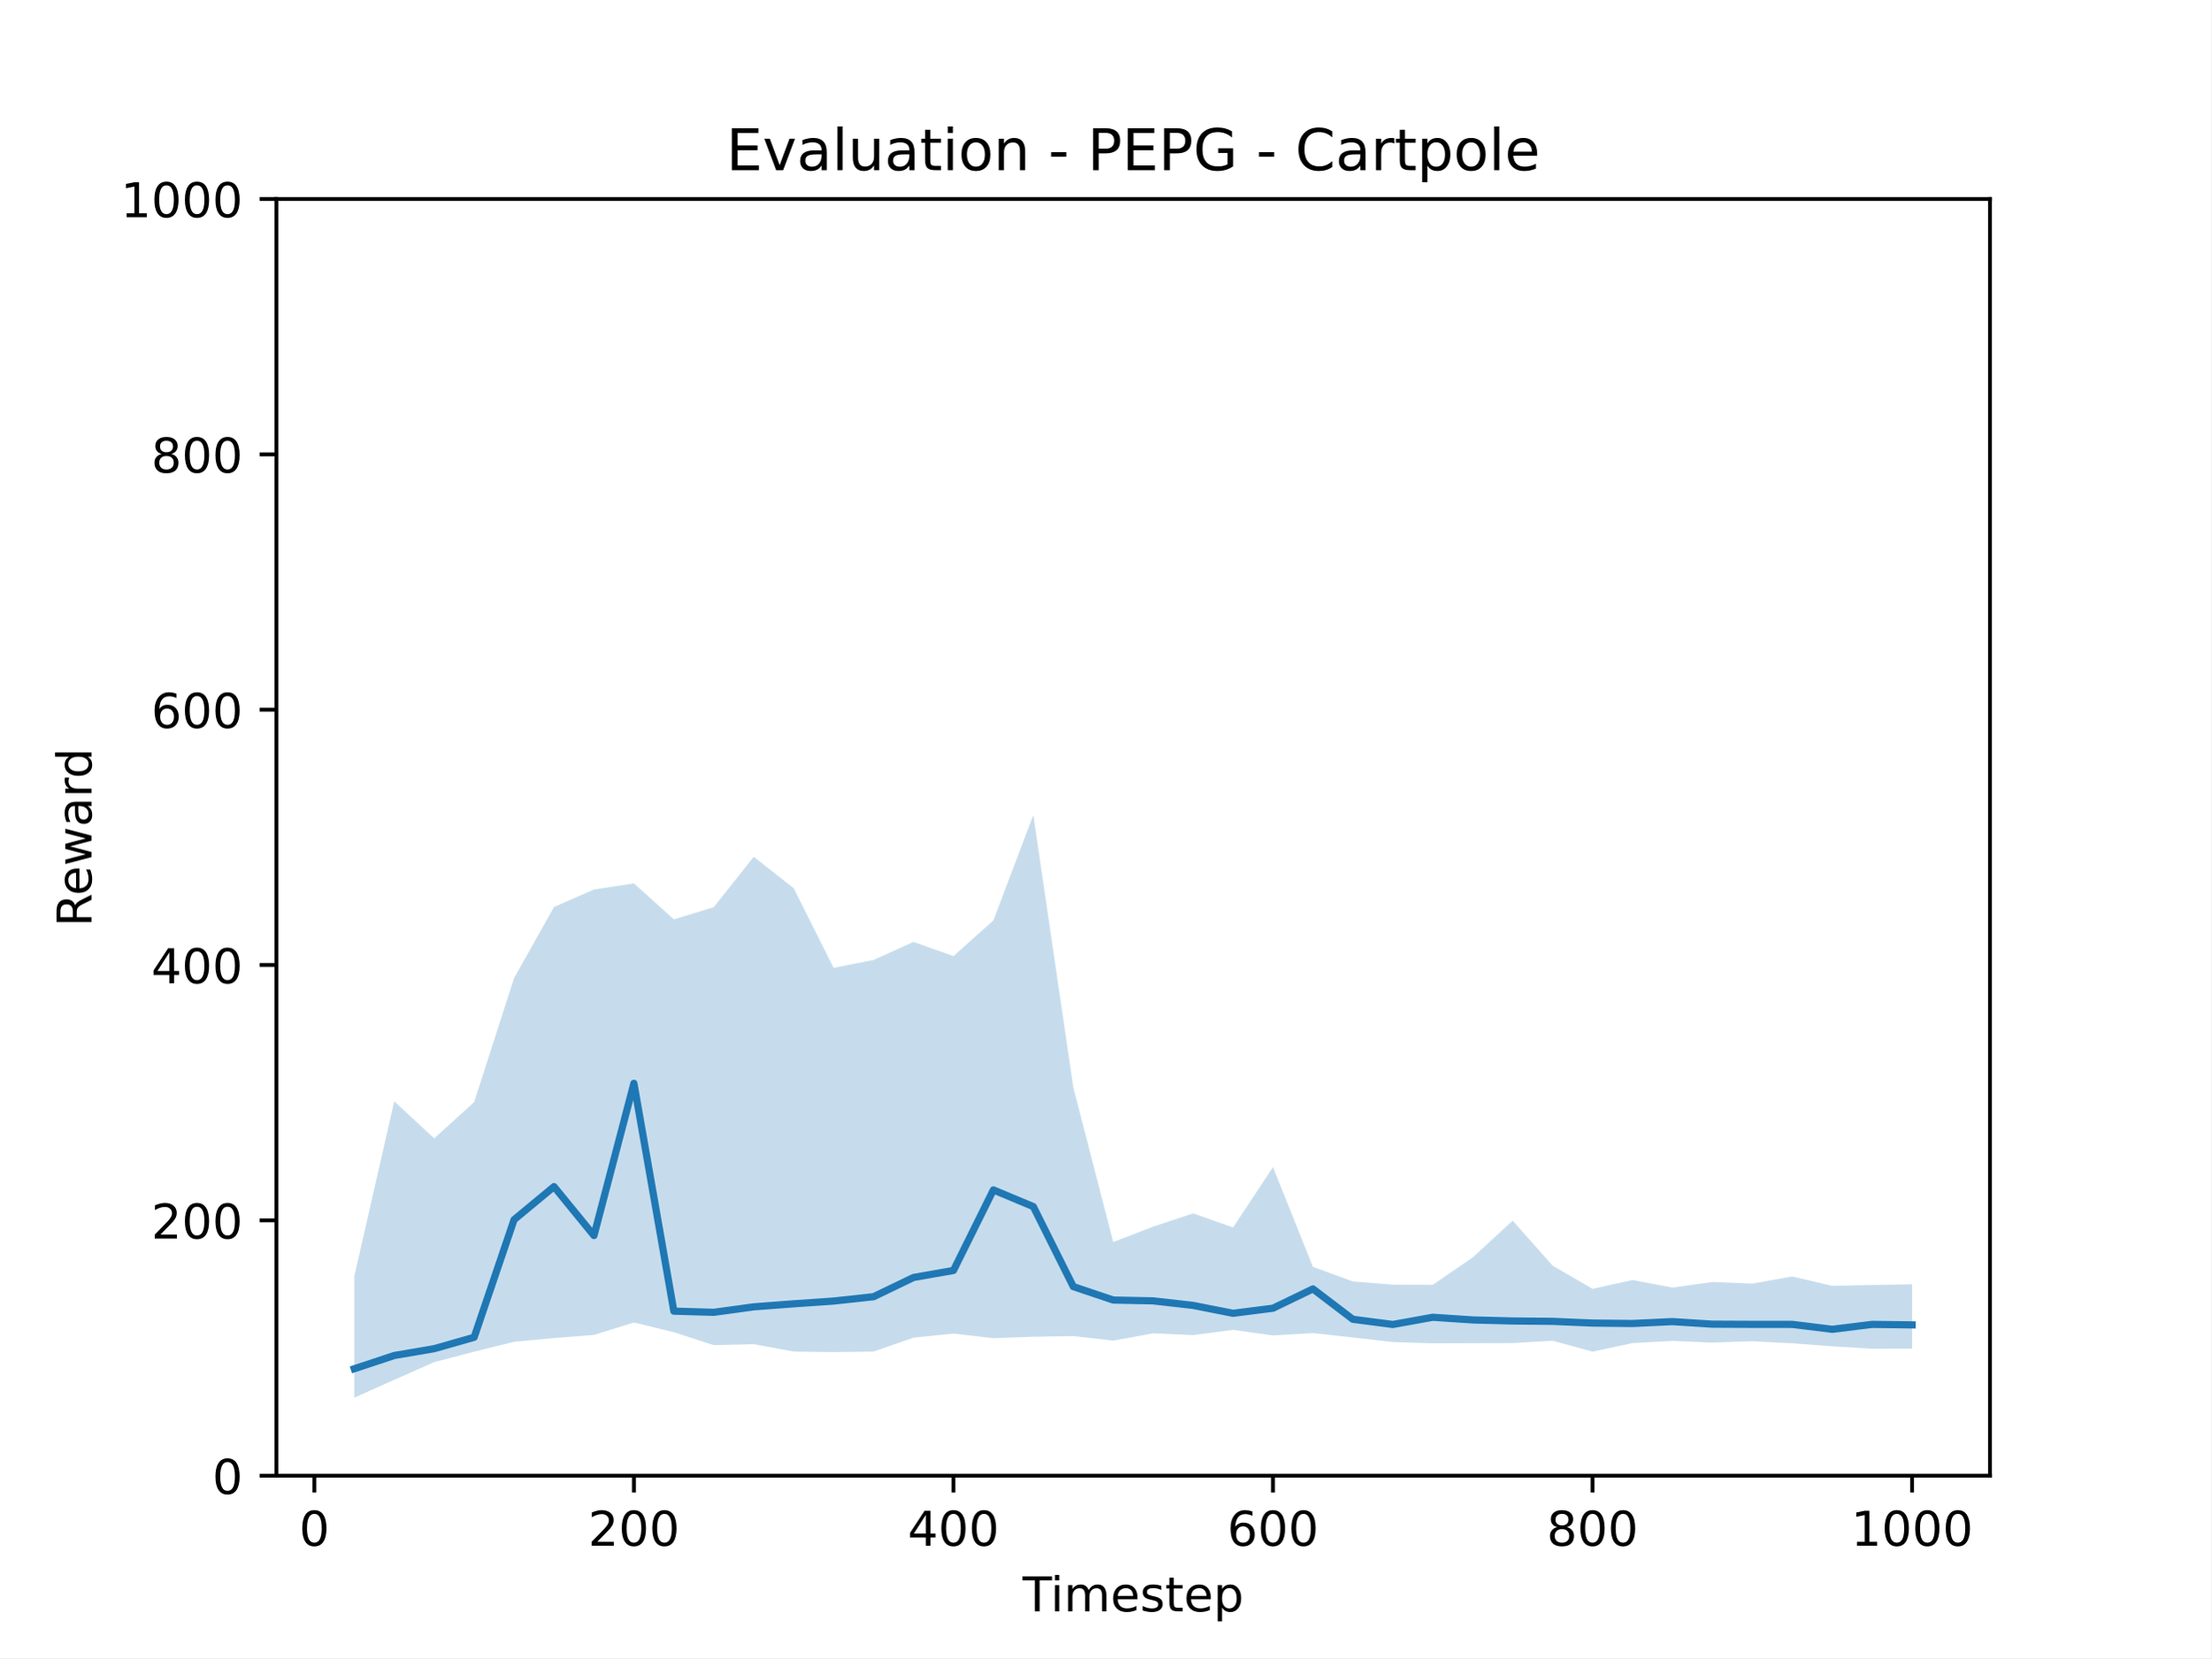
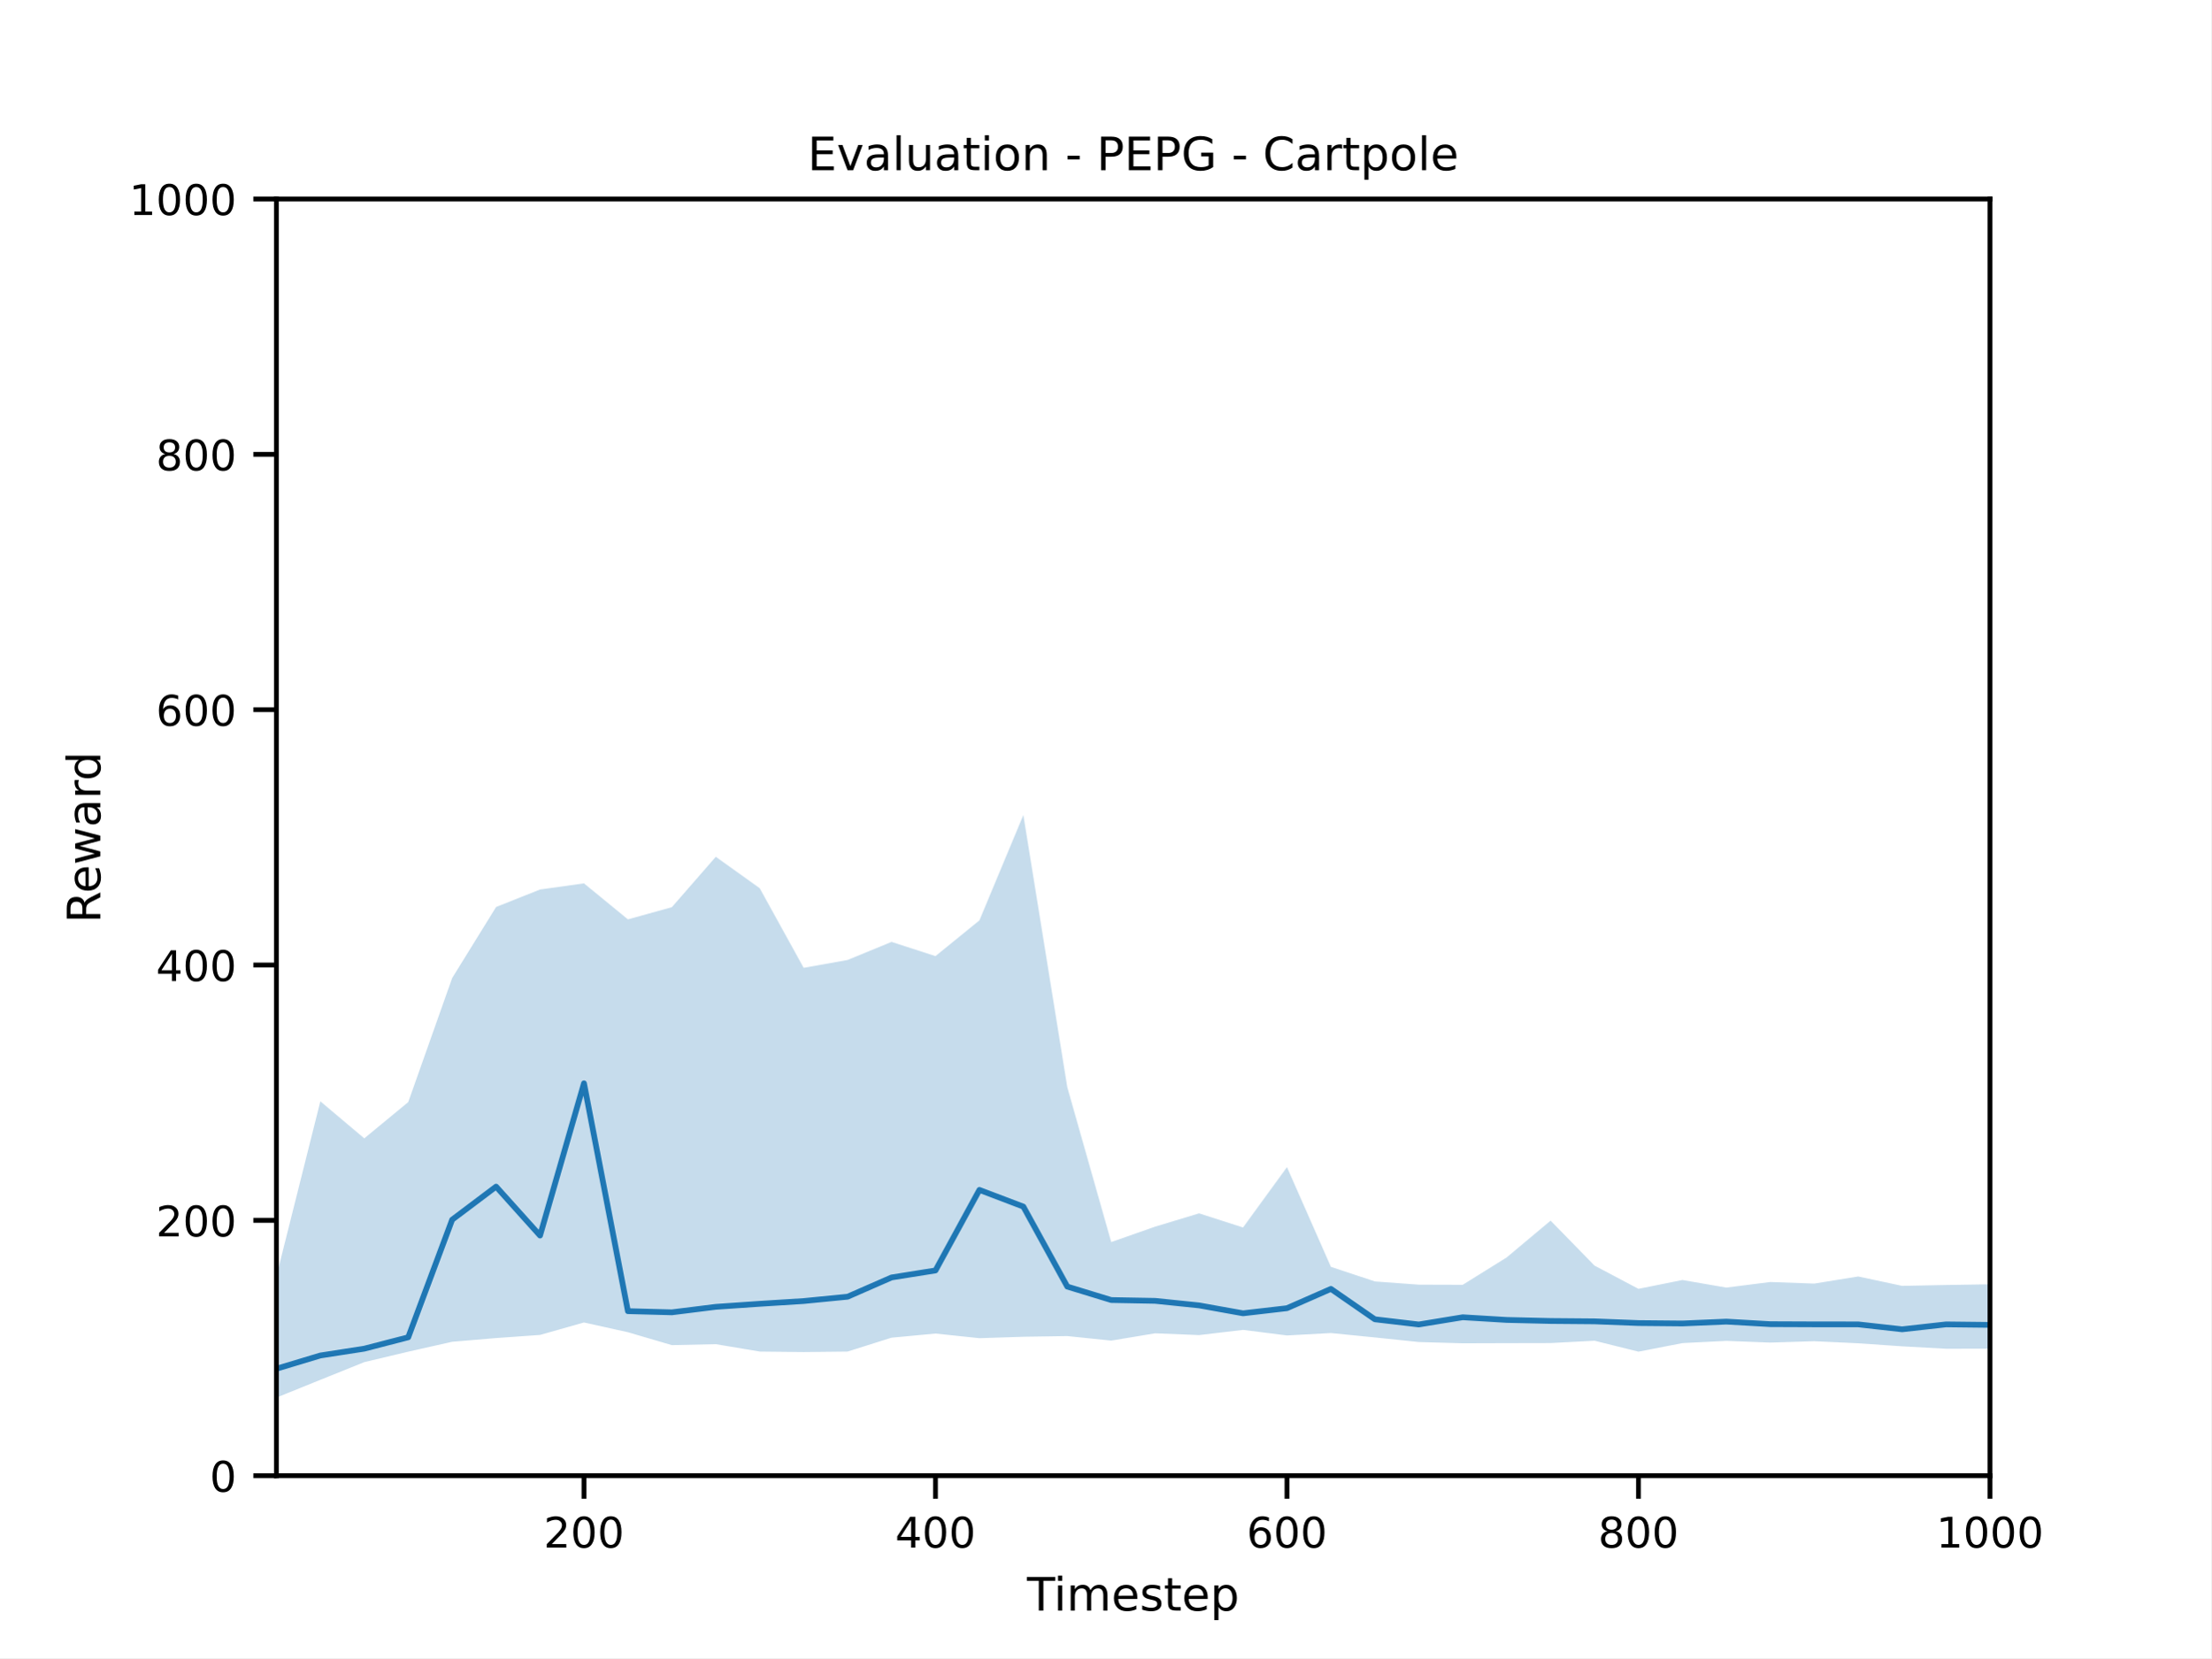
<svg xmlns="http://www.w3.org/2000/svg" xmlns:xlink="http://www.w3.org/1999/xlink" height="345.6pt" version="1.1" viewBox="0 0 460.8 345.6" width="460.8pt">
  <defs>
    <style type="text/css">*{stroke-linecap:butt;stroke-linejoin:round;}</style>
  </defs>
  <g id="figure_1">
    <g id="patch_1">
      <path d="M 0 345.6  L 460.8 345.6  L 460.8 0  L 0 0  z " style="fill:#ffffff;" />
    </g>
    <g id="axes_1">
      <g id="patch_2">
        <path d="M 57.6 307.584  L 414.72 307.584  L 414.72 41.472  L 57.6 41.472  z " style="fill:#ffffff;" />
      </g>
      <g id="PolyCollection_1">
-         <path clip-path="url(#pc72895da0b)" d="M 73.833 266.019  L 73.833 291.308  L 82.157 287.604  L 90.482 283.915  L 98.806 281.733  L 107.131 279.673  L 115.455 278.894  L 123.78 278.243  L 132.104 275.649  L 140.429 277.679  L 148.753 280.369  L 157.077 280.167  L 165.402 281.707  L 173.726 281.81  L 182.051 281.707  L 190.375 278.815  L 198.7 277.956  L 207.024 278.92  L 215.349 278.621  L 223.673 278.479  L 231.998 279.429  L 240.322 277.905  L 248.647 278.277  L 256.971 277.192  L 265.296 278.354  L 273.62 277.85  L 281.945 278.765  L 290.269 279.724  L 298.594 279.984  L 306.918 279.957  L 315.243 279.937  L 323.567 279.451  L 331.891 281.73  L 340.216 279.946  L 348.54 279.482  L 356.865 279.84  L 365.189 279.553  L 373.514 279.981  L 381.838 280.618  L 390.163 281.123  L 398.487 281.11  L 398.487 267.688  L 398.487 267.688  L 390.163 267.837  L 381.838 268.016  L 373.514 266.061  L 365.189 267.541  L 356.865 267.209  L 348.54 268.378  L 340.216 266.795  L 331.891 268.638  L 323.567 263.798  L 315.243 254.42  L 306.918 262.093  L 298.594 267.793  L 290.269 267.765  L 281.945 267.094  L 273.62 264.053  L 265.296 243.266  L 256.971 255.849  L 248.647 252.903  L 240.322 255.672  L 231.998 258.887  L 223.673 226.608  L 215.349 169.876  L 207.024 191.836  L 198.7 199.284  L 190.375 196.321  L 182.051 200.088  L 173.726 201.727  L 165.402 185.132  L 157.077 178.58  L 148.753 189.085  L 140.429 191.625  L 132.104 184.119  L 123.78 185.402  L 115.455 189.043  L 107.131 203.856  L 98.806 229.715  L 90.482 237.27  L 82.157 229.551  L 73.833 266.019  z " style="fill:#1f77b4;fill-opacity:0.25;" />
+         <path clip-path="url(#p8161c7e4e5)" d="M 57.6 266.019  L 57.6 291.308  L 66.757 287.604  L 75.914 283.915  L 85.071 281.733  L 94.228 279.673  L 103.385 278.894  L 112.542 278.243  L 121.698 275.649  L 130.855 277.679  L 140.012 280.369  L 149.169 280.167  L 158.326 281.707  L 167.483 281.81  L 176.64 281.707  L 185.797 278.815  L 194.954 277.956  L 204.111 278.92  L 213.268 278.621  L 222.425 278.479  L 231.582 279.429  L 240.738 277.905  L 249.895 278.277  L 259.052 277.192  L 268.209 278.354  L 277.366 277.85  L 286.523 278.765  L 295.68 279.724  L 304.837 279.984  L 313.994 279.957  L 323.151 279.937  L 332.308 279.451  L 341.465 281.73  L 350.622 279.946  L 359.778 279.482  L 368.935 279.84  L 378.092 279.553  L 387.249 279.981  L 396.406 280.618  L 405.563 281.123  L 414.72 281.11  L 414.72 267.688  L 414.72 267.688  L 405.563 267.837  L 396.406 268.016  L 387.249 266.061  L 378.092 267.541  L 368.935 267.209  L 359.778 268.378  L 350.622 266.795  L 341.465 268.638  L 332.308 263.798  L 323.151 254.42  L 313.994 262.093  L 304.837 267.793  L 295.68 267.765  L 286.523 267.094  L 277.366 264.053  L 268.209 243.266  L 259.052 255.849  L 249.895 252.903  L 240.738 255.672  L 231.582 258.887  L 222.425 226.608  L 213.268 169.876  L 204.111 191.836  L 194.954 199.284  L 185.797 196.321  L 176.64 200.088  L 167.483 201.727  L 158.326 185.132  L 149.169 178.58  L 140.012 189.085  L 130.855 191.625  L 121.698 184.119  L 112.542 185.402  L 103.385 189.043  L 94.228 203.856  L 85.071 229.715  L 75.914 237.27  L 66.757 229.551  L 57.6 266.019  z " style="fill:#1f77b4;fill-opacity:0.25;" />
      </g>
      <g id="matplotlib.axis_1">
        <g id="xtick_1">
          <g id="line2d_1">
            <defs>
-               <path d="M 0 0  L 0 3.5  " id="m6c4f0db5d6" style="stroke:#000000;stroke-width:0.8;" />
+               <path d="M 0 0  L 0 4.8  " id="m4e272945f3" style="stroke:#000000;" />
            </defs>
            <g>
-               <use style="stroke:#000000;stroke-width:0.8;" x="65.508" xlink:href="#m6c4f0db5d6" y="307.584" />
+               <use style="stroke:#000000;" x="121.698" xlink:href="#m4e272945f3" y="307.584" />
            </g>
          </g>
          <g id="text_1">
-             <g transform="translate(62.327 322.1824)scale(0.1 -0.1)">
-               <defs>
+             <g transform="translate(113.3 322.5706)scale(0.088 -0.088)">
+               <defs>
+                 <path d="M 1228 531  L 3431 531  L 3431 0  L 469 0  L 469 531  Q 828 903 1448 1529  Q 2069 2156 2228 2338  Q 2531 2678 2651 2914  Q 2772 3150 2772 3378  Q 2772 3750 2511 3984  Q 2250 4219 1831 4219  Q 1534 4219 1204 4116  Q 875 4013 500 3803  L 500 4441  Q 881 4594 1212 4672  Q 1544 4750 1819 4750  Q 2544 4750 2975 4387  Q 3406 4025 3406 3419  Q 3406 3131 3298 2873  Q 3191 2616 2906 2266  Q 2828 2175 2409 1742  Q 1991 1309 1228 531  z " id="DejaVuSans-32" transform="scale(0.015625)" />
                <path d="M 2034 4250  Q 1547 4250 1301 3770  Q 1056 3291 1056 2328  Q 1056 1369 1301 889  Q 1547 409 2034 409  Q 2525 409 2770 889  Q 3016 1369 3016 2328  Q 3016 3291 2770 3770  Q 2525 4250 2034 4250  z M 2034 4750  Q 2819 4750 3233 4129  Q 3647 3509 3647 2328  Q 3647 1150 3233 529  Q 2819 -91 2034 -91  Q 1250 -91 836 529  Q 422 1150 422 2328  Q 422 3509 836 4129  Q 1250 4750 2034 4750  z " id="DejaVuSans-30" transform="scale(0.015625)" />
              </defs>
-               <use xlink:href="#DejaVuSans-30" />
+               <use xlink:href="#DejaVuSans-32" />
+               <use x="63.623" xlink:href="#DejaVuSans-30" />
+               <use x="127.246" xlink:href="#DejaVuSans-30" />
            </g>
          </g>
        </g>
        <g id="xtick_2">
          <g id="line2d_2">
            <g>
-               <use style="stroke:#000000;stroke-width:0.8;" x="132.104" xlink:href="#m6c4f0db5d6" y="307.584" />
+               <use style="stroke:#000000;" x="194.954" xlink:href="#m4e272945f3" y="307.584" />
            </g>
          </g>
          <g id="text_2">
-             <g transform="translate(122.5603 322.1824)scale(0.1 -0.1)">
-               <defs>
-                 <path d="M 1228 531  L 3431 531  L 3431 0  L 469 0  L 469 531  Q 828 903 1448 1529  Q 2069 2156 2228 2338  Q 2531 2678 2651 2914  Q 2772 3150 2772 3378  Q 2772 3750 2511 3984  Q 2250 4219 1831 4219  Q 1534 4219 1204 4116  Q 875 4013 500 3803  L 500 4441  Q 881 4594 1212 4672  Q 1544 4750 1819 4750  Q 2544 4750 2975 4387  Q 3406 4025 3406 3419  Q 3406 3131 3298 2873  Q 3191 2616 2906 2266  Q 2828 2175 2409 1742  Q 1991 1309 1228 531  z " id="DejaVuSans-32" transform="scale(0.015625)" />
-               </defs>
-               <use xlink:href="#DejaVuSans-32" />
+             <g transform="translate(186.5553 322.5706)scale(0.088 -0.088)">
+               <defs>
+                 <path d="M 2419 4116  L 825 1625  L 2419 1625  L 2419 4116  z M 2253 4666  L 3047 4666  L 3047 1625  L 3713 1625  L 3713 1100  L 3047 1100  L 3047 0  L 2419 0  L 2419 1100  L 313 1100  L 313 1709  L 2253 4666  z " id="DejaVuSans-34" transform="scale(0.015625)" />
+               </defs>
+               <use xlink:href="#DejaVuSans-34" />
              <use x="63.623" xlink:href="#DejaVuSans-30" />
              <use x="127.246" xlink:href="#DejaVuSans-30" />
            </g>
          </g>
        </g>
        <g id="xtick_3">
          <g id="line2d_3">
            <g>
-               <use style="stroke:#000000;stroke-width:0.8;" x="198.7" xlink:href="#m6c4f0db5d6" y="307.584" />
+               <use style="stroke:#000000;" x="268.209" xlink:href="#m4e272945f3" y="307.584" />
            </g>
          </g>
          <g id="text_3">
-             <g transform="translate(189.1561 322.1824)scale(0.1 -0.1)">
-               <defs>
-                 <path d="M 2419 4116  L 825 1625  L 2419 1625  L 2419 4116  z M 2253 4666  L 3047 4666  L 3047 1625  L 3713 1625  L 3713 1100  L 3047 1100  L 3047 0  L 2419 0  L 2419 1100  L 313 1100  L 313 1709  L 2253 4666  z " id="DejaVuSans-34" transform="scale(0.015625)" />
-               </defs>
-               <use xlink:href="#DejaVuSans-34" />
+             <g transform="translate(259.8107 322.5706)scale(0.088 -0.088)">
+               <defs>
+                 <path d="M 2113 2584  Q 1688 2584 1439 2293  Q 1191 2003 1191 1497  Q 1191 994 1439 701  Q 1688 409 2113 409  Q 2538 409 2786 701  Q 3034 994 3034 1497  Q 3034 2003 2786 2293  Q 2538 2584 2113 2584  z M 3366 4563  L 3366 3988  Q 3128 4100 2886 4159  Q 2644 4219 2406 4219  Q 1781 4219 1451 3797  Q 1122 3375 1075 2522  Q 1259 2794 1537 2939  Q 1816 3084 2150 3084  Q 2853 3084 3261 2657  Q 3669 2231 3669 1497  Q 3669 778 3244 343  Q 2819 -91 2113 -91  Q 1303 -91 875 529  Q 447 1150 447 2328  Q 447 3434 972 4092  Q 1497 4750 2381 4750  Q 2619 4750 2861 4703  Q 3103 4656 3366 4563  z " id="DejaVuSans-36" transform="scale(0.015625)" />
+               </defs>
+               <use xlink:href="#DejaVuSans-36" />
              <use x="63.623" xlink:href="#DejaVuSans-30" />
              <use x="127.246" xlink:href="#DejaVuSans-30" />
            </g>
          </g>
        </g>
        <g id="xtick_4">
          <g id="line2d_4">
            <g>
-               <use style="stroke:#000000;stroke-width:0.8;" x="265.296" xlink:href="#m6c4f0db5d6" y="307.584" />
+               <use style="stroke:#000000;" x="341.465" xlink:href="#m4e272945f3" y="307.584" />
            </g>
          </g>
          <g id="text_4">
-             <g transform="translate(255.7519 322.1824)scale(0.1 -0.1)">
-               <defs>
-                 <path d="M 2113 2584  Q 1688 2584 1439 2293  Q 1191 2003 1191 1497  Q 1191 994 1439 701  Q 1688 409 2113 409  Q 2538 409 2786 701  Q 3034 994 3034 1497  Q 3034 2003 2786 2293  Q 2538 2584 2113 2584  z M 3366 4563  L 3366 3988  Q 3128 4100 2886 4159  Q 2644 4219 2406 4219  Q 1781 4219 1451 3797  Q 1122 3375 1075 2522  Q 1259 2794 1537 2939  Q 1816 3084 2150 3084  Q 2853 3084 3261 2657  Q 3669 2231 3669 1497  Q 3669 778 3244 343  Q 2819 -91 2113 -91  Q 1303 -91 875 529  Q 447 1150 447 2328  Q 447 3434 972 4092  Q 1497 4750 2381 4750  Q 2619 4750 2861 4703  Q 3103 4656 3366 4563  z " id="DejaVuSans-36" transform="scale(0.015625)" />
-               </defs>
-               <use xlink:href="#DejaVuSans-36" />
+             <g transform="translate(333.0661 322.5706)scale(0.088 -0.088)">
+               <defs>
+                 <path d="M 2034 2216  Q 1584 2216 1326 1975  Q 1069 1734 1069 1313  Q 1069 891 1326 650  Q 1584 409 2034 409  Q 2484 409 2743 651  Q 3003 894 3003 1313  Q 3003 1734 2745 1975  Q 2488 2216 2034 2216  z M 1403 2484  Q 997 2584 770 2862  Q 544 3141 544 3541  Q 544 4100 942 4425  Q 1341 4750 2034 4750  Q 2731 4750 3128 4425  Q 3525 4100 3525 3541  Q 3525 3141 3298 2862  Q 3072 2584 2669 2484  Q 3125 2378 3379 2068  Q 3634 1759 3634 1313  Q 3634 634 3220 271  Q 2806 -91 2034 -91  Q 1263 -91 848 271  Q 434 634 434 1313  Q 434 1759 690 2068  Q 947 2378 1403 2484  z M 1172 3481  Q 1172 3119 1398 2916  Q 1625 2713 2034 2713  Q 2441 2713 2670 2916  Q 2900 3119 2900 3481  Q 2900 3844 2670 4047  Q 2441 4250 2034 4250  Q 1625 4250 1398 4047  Q 1172 3844 1172 3481  z " id="DejaVuSans-38" transform="scale(0.015625)" />
+               </defs>
+               <use xlink:href="#DejaVuSans-38" />
              <use x="63.623" xlink:href="#DejaVuSans-30" />
              <use x="127.246" xlink:href="#DejaVuSans-30" />
            </g>
          </g>
        </g>
        <g id="xtick_5">
          <g id="line2d_5">
            <g>
-               <use style="stroke:#000000;stroke-width:0.8;" x="331.891" xlink:href="#m6c4f0db5d6" y="307.584" />
+               <use style="stroke:#000000;" x="414.72" xlink:href="#m4e272945f3" y="307.584" />
            </g>
          </g>
          <g id="text_5">
-             <g transform="translate(322.3477 322.1824)scale(0.1 -0.1)">
-               <defs>
-                 <path d="M 2034 2216  Q 1584 2216 1326 1975  Q 1069 1734 1069 1313  Q 1069 891 1326 650  Q 1584 409 2034 409  Q 2484 409 2743 651  Q 3003 894 3003 1313  Q 3003 1734 2745 1975  Q 2488 2216 2034 2216  z M 1403 2484  Q 997 2584 770 2862  Q 544 3141 544 3541  Q 544 4100 942 4425  Q 1341 4750 2034 4750  Q 2731 4750 3128 4425  Q 3525 4100 3525 3541  Q 3525 3141 3298 2862  Q 3072 2584 2669 2484  Q 3125 2378 3379 2068  Q 3634 1759 3634 1313  Q 3634 634 3220 271  Q 2806 -91 2034 -91  Q 1263 -91 848 271  Q 434 634 434 1313  Q 434 1759 690 2068  Q 947 2378 1403 2484  z M 1172 3481  Q 1172 3119 1398 2916  Q 1625 2713 2034 2713  Q 2441 2713 2670 2916  Q 2900 3119 2900 3481  Q 2900 3844 2670 4047  Q 2441 4250 2034 4250  Q 1625 4250 1398 4047  Q 1172 3844 1172 3481  z " id="DejaVuSans-38" transform="scale(0.015625)" />
-               </defs>
-               <use xlink:href="#DejaVuSans-38" />
-               <use x="63.623" xlink:href="#DejaVuSans-30" />
-               <use x="127.246" xlink:href="#DejaVuSans-30" />
-             </g>
-           </g>
-         </g>
-         <g id="xtick_6">
-           <g id="line2d_6">
-             <g>
-               <use style="stroke:#000000;stroke-width:0.8;" x="398.487" xlink:href="#m6c4f0db5d6" y="307.584" />
-             </g>
-           </g>
-           <g id="text_6">
-             <g transform="translate(385.7623 322.1824)scale(0.1 -0.1)">
+             <g transform="translate(403.522 322.5706)scale(0.088 -0.088)">
              <defs>
                <path d="M 794 531  L 1825 531  L 1825 4091  L 703 3866  L 703 4441  L 1819 4666  L 2450 4666  L 2450 531  L 3481 531  L 3481 0  L 794 0  L 794 531  z " id="DejaVuSans-31" transform="scale(0.015625)" />
              </defs>
              <use xlink:href="#DejaVuSans-31" />
              <use x="63.623" xlink:href="#DejaVuSans-30" />
              <use x="127.246" xlink:href="#DejaVuSans-30" />
              <use x="190.869" xlink:href="#DejaVuSans-30" />
            </g>
          </g>
        </g>
-         <g id="text_7">
-           <g transform="translate(213.1108 335.8606)scale(0.1 -0.1)">
+         <g id="text_6">
+           <g transform="translate(214.0327 335.6952)scale(0.096 -0.096)">
            <defs>
              <path d="M -19 4666  L 3928 4666  L 3928 4134  L 2272 4134  L 2272 0  L 1638 0  L 1638 4134  L -19 4134  L -19 4666  z " id="DejaVuSans-54" transform="scale(0.015625)" />
              <path d="M 603 3500  L 1178 3500  L 1178 0  L 603 0  L 603 3500  z M 603 4863  L 1178 4863  L 1178 4134  L 603 4134  L 603 4863  z " id="DejaVuSans-69" transform="scale(0.015625)" />
              <path d="M 3328 2828  Q 3544 3216 3844 3400  Q 4144 3584 4550 3584  Q 5097 3584 5394 3201  Q 5691 2819 5691 2113  L 5691 0  L 5113 0  L 5113 2094  Q 5113 2597 4934 2840  Q 4756 3084 4391 3084  Q 3944 3084 3684 2787  Q 3425 2491 3425 1978  L 3425 0  L 2847 0  L 2847 2094  Q 2847 2600 2669 2842  Q 2491 3084 2119 3084  Q 1678 3084 1418 2786  Q 1159 2488 1159 1978  L 1159 0  L 581 0  L 581 3500  L 1159 3500  L 1159 2956  Q 1356 3278 1631 3431  Q 1906 3584 2284 3584  Q 2666 3584 2933 3390  Q 3200 3197 3328 2828  z " id="DejaVuSans-6d" transform="scale(0.015625)" />
              <path d="M 3597 1894  L 3597 1613  L 953 1613  Q 991 1019 1311 708  Q 1631 397 2203 397  Q 2534 397 2845 478  Q 3156 559 3463 722  L 3463 178  Q 3153 47 2828 -22  Q 2503 -91 2169 -91  Q 1331 -91 842 396  Q 353 884 353 1716  Q 353 2575 817 3079  Q 1281 3584 2069 3584  Q 2775 3584 3186 3129  Q 3597 2675 3597 1894  z M 3022 2063  Q 3016 2534 2758 2815  Q 2500 3097 2075 3097  Q 1594 3097 1305 2825  Q 1016 2553 972 2059  L 3022 2063  z " id="DejaVuSans-65" transform="scale(0.015625)" />
              <path d="M 2834 3397  L 2834 2853  Q 2591 2978 2328 3040  Q 2066 3103 1784 3103  Q 1356 3103 1142 2972  Q 928 2841 928 2578  Q 928 2378 1081 2264  Q 1234 2150 1697 2047  L 1894 2003  Q 2506 1872 2764 1633  Q 3022 1394 3022 966  Q 3022 478 2636 193  Q 2250 -91 1575 -91  Q 1294 -91 989 -36  Q 684 19 347 128  L 347 722  Q 666 556 975 473  Q 1284 391 1588 391  Q 1994 391 2212 530  Q 2431 669 2431 922  Q 2431 1156 2273 1281  Q 2116 1406 1581 1522  L 1381 1569  Q 847 1681 609 1914  Q 372 2147 372 2553  Q 372 3047 722 3315  Q 1072 3584 1716 3584  Q 2034 3584 2315 3537  Q 2597 3491 2834 3397  z " id="DejaVuSans-73" transform="scale(0.015625)" />
              <path d="M 1172 4494  L 1172 3500  L 2356 3500  L 2356 3053  L 1172 3053  L 1172 1153  Q 1172 725 1289 603  Q 1406 481 1766 481  L 2356 481  L 2356 0  L 1766 0  Q 1100 0 847 248  Q 594 497 594 1153  L 594 3053  L 172 3053  L 172 3500  L 594 3500  L 594 4494  L 1172 4494  z " id="DejaVuSans-74" transform="scale(0.015625)" />
              <path d="M 1159 525  L 1159 -1331  L 581 -1331  L 581 3500  L 1159 3500  L 1159 2969  Q 1341 3281 1617 3432  Q 1894 3584 2278 3584  Q 2916 3584 3314 3078  Q 3713 2572 3713 1747  Q 3713 922 3314 415  Q 2916 -91 2278 -91  Q 1894 -91 1617 61  Q 1341 213 1159 525  z M 3116 1747  Q 3116 2381 2855 2742  Q 2594 3103 2138 3103  Q 1681 3103 1420 2742  Q 1159 2381 1159 1747  Q 1159 1113 1420 752  Q 1681 391 2138 391  Q 2594 391 2855 752  Q 3116 1113 3116 1747  z " id="DejaVuSans-70" transform="scale(0.015625)" />
            </defs>
            <use xlink:href="#DejaVuSans-54" />
            <use x="57.959" xlink:href="#DejaVuSans-69" />
            <use x="85.742" xlink:href="#DejaVuSans-6d" />
            <use x="183.154" xlink:href="#DejaVuSans-65" />
            <use x="244.678" xlink:href="#DejaVuSans-73" />
            <use x="296.777" xlink:href="#DejaVuSans-74" />
            <use x="335.986" xlink:href="#DejaVuSans-65" />
            <use x="397.51" xlink:href="#DejaVuSans-70" />
          </g>
        </g>
      </g>
      <g id="matplotlib.axis_2">
        <g id="ytick_1">
+           <g id="line2d_6">
+             <defs>
+               <path d="M 0 0  L -4.8 0  " id="me4e93b08fe" style="stroke:#000000;" />
+             </defs>
+             <g>
+               <use style="stroke:#000000;" x="57.6" xlink:href="#me4e93b08fe" y="307.584" />
+             </g>
+           </g>
+           <g id="text_7">
+             <g transform="translate(43.701 310.9273)scale(0.088 -0.088)">
+               <use xlink:href="#DejaVuSans-30" />
+             </g>
+           </g>
+         </g>
+         <g id="ytick_2">
          <g id="line2d_7">
-             <defs>
-               <path d="M 0 0  L -3.5 0  " id="m346c3e837a" style="stroke:#000000;stroke-width:0.8;" />
-             </defs>
-             <g>
-               <use style="stroke:#000000;stroke-width:0.8;" x="57.6" xlink:href="#m346c3e837a" y="307.584" />
+             <g>
+               <use style="stroke:#000000;" x="57.6" xlink:href="#me4e93b08fe" y="254.362" />
            </g>
          </g>
          <g id="text_8">
-             <g transform="translate(44.2375 311.3832)scale(0.1 -0.1)">
-               <use xlink:href="#DejaVuSans-30" />
-             </g>
-           </g>
-         </g>
-         <g id="ytick_2">
+             <g transform="translate(32.503 257.7049)scale(0.088 -0.088)">
+               <use xlink:href="#DejaVuSans-32" />
+               <use x="63.623" xlink:href="#DejaVuSans-30" />
+               <use x="127.246" xlink:href="#DejaVuSans-30" />
+             </g>
+           </g>
+         </g>
+         <g id="ytick_3">
          <g id="line2d_8">
            <g>
-               <use style="stroke:#000000;stroke-width:0.8;" x="57.6" xlink:href="#m346c3e837a" y="254.362" />
+               <use style="stroke:#000000;" x="57.6" xlink:href="#me4e93b08fe" y="201.139" />
            </g>
          </g>
          <g id="text_9">
-             <g transform="translate(31.5125 258.1608)scale(0.1 -0.1)">
-               <use xlink:href="#DejaVuSans-32" />
-               <use x="63.623" xlink:href="#DejaVuSans-30" />
-               <use x="127.246" xlink:href="#DejaVuSans-30" />
-             </g>
-           </g>
-         </g>
-         <g id="ytick_3">
+             <g transform="translate(32.503 204.4825)scale(0.088 -0.088)">
+               <use xlink:href="#DejaVuSans-34" />
+               <use x="63.623" xlink:href="#DejaVuSans-30" />
+               <use x="127.246" xlink:href="#DejaVuSans-30" />
+             </g>
+           </g>
+         </g>
+         <g id="ytick_4">
          <g id="line2d_9">
            <g>
-               <use style="stroke:#000000;stroke-width:0.8;" x="57.6" xlink:href="#m346c3e837a" y="201.139" />
+               <use style="stroke:#000000;" x="57.6" xlink:href="#me4e93b08fe" y="147.917" />
            </g>
          </g>
          <g id="text_10">
-             <g transform="translate(31.5125 204.9384)scale(0.1 -0.1)">
-               <use xlink:href="#DejaVuSans-34" />
-               <use x="63.623" xlink:href="#DejaVuSans-30" />
-               <use x="127.246" xlink:href="#DejaVuSans-30" />
-             </g>
-           </g>
-         </g>
-         <g id="ytick_4">
+             <g transform="translate(32.503 151.2601)scale(0.088 -0.088)">
+               <use xlink:href="#DejaVuSans-36" />
+               <use x="63.623" xlink:href="#DejaVuSans-30" />
+               <use x="127.246" xlink:href="#DejaVuSans-30" />
+             </g>
+           </g>
+         </g>
+         <g id="ytick_5">
          <g id="line2d_10">
            <g>
-               <use style="stroke:#000000;stroke-width:0.8;" x="57.6" xlink:href="#m346c3e837a" y="147.917" />
+               <use style="stroke:#000000;" x="57.6" xlink:href="#me4e93b08fe" y="94.694" />
            </g>
          </g>
          <g id="text_11">
-             <g transform="translate(31.5125 151.716)scale(0.1 -0.1)">
-               <use xlink:href="#DejaVuSans-36" />
-               <use x="63.623" xlink:href="#DejaVuSans-30" />
-               <use x="127.246" xlink:href="#DejaVuSans-30" />
-             </g>
-           </g>
-         </g>
-         <g id="ytick_5">
+             <g transform="translate(32.503 98.03771)scale(0.088 -0.088)">
+               <use xlink:href="#DejaVuSans-38" />
+               <use x="63.623" xlink:href="#DejaVuSans-30" />
+               <use x="127.246" xlink:href="#DejaVuSans-30" />
+             </g>
+           </g>
+         </g>
+         <g id="ytick_6">
          <g id="line2d_11">
            <g>
-               <use style="stroke:#000000;stroke-width:0.8;" x="57.6" xlink:href="#m346c3e837a" y="94.694" />
+               <use style="stroke:#000000;" x="57.6" xlink:href="#me4e93b08fe" y="41.472" />
            </g>
          </g>
          <g id="text_12">
-             <g transform="translate(31.5125 98.49362)scale(0.1 -0.1)">
-               <use xlink:href="#DejaVuSans-38" />
-               <use x="63.623" xlink:href="#DejaVuSans-30" />
-               <use x="127.246" xlink:href="#DejaVuSans-30" />
-             </g>
-           </g>
-         </g>
-         <g id="ytick_6">
-           <g id="line2d_12">
-             <g>
-               <use style="stroke:#000000;stroke-width:0.8;" x="57.6" xlink:href="#m346c3e837a" y="41.472" />
-             </g>
-           </g>
-           <g id="text_13">
-             <g transform="translate(25.15 45.27122)scale(0.1 -0.1)">
+             <g transform="translate(26.904 44.81531)scale(0.088 -0.088)">
              <use xlink:href="#DejaVuSans-31" />
              <use x="63.623" xlink:href="#DejaVuSans-30" />
              <use x="127.246" xlink:href="#DejaVuSans-30" />
              <use x="190.869" xlink:href="#DejaVuSans-30" />
            </g>
          </g>
        </g>
-         <g id="text_14">
-           <g transform="translate(19.07031 193.1491)rotate(-90)scale(0.1 -0.1)">
+         <g id="text_13">
+           <g transform="translate(20.9075 192.4042)rotate(-90)scale(0.096 -0.096)">
            <defs>
              <path d="M 2841 2188  Q 3044 2119 3236 1894  Q 3428 1669 3622 1275  L 4263 0  L 3584 0  L 2988 1197  Q 2756 1666 2539 1819  Q 2322 1972 1947 1972  L 1259 1972  L 1259 0  L 628 0  L 628 4666  L 2053 4666  Q 2853 4666 3247 4331  Q 3641 3997 3641 3322  Q 3641 2881 3436 2590  Q 3231 2300 2841 2188  z M 1259 4147  L 1259 2491  L 2053 2491  Q 2509 2491 2742 2702  Q 2975 2913 2975 3322  Q 2975 3731 2742 3939  Q 2509 4147 2053 4147  L 1259 4147  z " id="DejaVuSans-52" transform="scale(0.015625)" />
              <path d="M 269 3500  L 844 3500  L 1563 769  L 2278 3500  L 2956 3500  L 3675 769  L 4391 3500  L 4966 3500  L 4050 0  L 3372 0  L 2619 2869  L 1863 0  L 1184 0  L 269 3500  z " id="DejaVuSans-77" transform="scale(0.015625)" />
              <path d="M 2194 1759  Q 1497 1759 1228 1600  Q 959 1441 959 1056  Q 959 750 1161 570  Q 1363 391 1709 391  Q 2188 391 2477 730  Q 2766 1069 2766 1631  L 2766 1759  L 2194 1759  z M 3341 1997  L 3341 0  L 2766 0  L 2766 531  Q 2569 213 2275 61  Q 1981 -91 1556 -91  Q 1019 -91 701 211  Q 384 513 384 1019  Q 384 1609 779 1909  Q 1175 2209 1959 2209  L 2766 2209  L 2766 2266  Q 2766 2663 2505 2880  Q 2244 3097 1772 3097  Q 1472 3097 1187 3025  Q 903 2953 641 2809  L 641 3341  Q 956 3463 1253 3523  Q 1550 3584 1831 3584  Q 2591 3584 2966 3190  Q 3341 2797 3341 1997  z " id="DejaVuSans-61" transform="scale(0.015625)" />
              <path d="M 2631 2963  Q 2534 3019 2420 3045  Q 2306 3072 2169 3072  Q 1681 3072 1420 2755  Q 1159 2438 1159 1844  L 1159 0  L 581 0  L 581 3500  L 1159 3500  L 1159 2956  Q 1341 3275 1631 3429  Q 1922 3584 2338 3584  Q 2397 3584 2469 3576  Q 2541 3569 2628 3553  L 2631 2963  z " id="DejaVuSans-72" transform="scale(0.015625)" />
              <path d="M 2906 2969  L 2906 4863  L 3481 4863  L 3481 0  L 2906 0  L 2906 525  Q 2725 213 2448 61  Q 2172 -91 1784 -91  Q 1150 -91 751 415  Q 353 922 353 1747  Q 353 2572 751 3078  Q 1150 3584 1784 3584  Q 2172 3584 2448 3432  Q 2725 3281 2906 2969  z M 947 1747  Q 947 1113 1208 752  Q 1469 391 1925 391  Q 2381 391 2643 752  Q 2906 1113 2906 1747  Q 2906 2381 2643 2742  Q 2381 3103 1925 3103  Q 1469 3103 1208 2742  Q 947 2381 947 1747  z " id="DejaVuSans-64" transform="scale(0.015625)" />
            </defs>
            <use xlink:href="#DejaVuSans-52" />
            <use x="64.982" xlink:href="#DejaVuSans-65" />
            <use x="126.506" xlink:href="#DejaVuSans-77" />
            <use x="208.293" xlink:href="#DejaVuSans-61" />
            <use x="269.572" xlink:href="#DejaVuSans-72" />
            <use x="308.936" xlink:href="#DejaVuSans-64" />
          </g>
        </g>
      </g>
-       <g id="line2d_13">
-         <path clip-path="url(#pc72895da0b)" d="M 73.833 285.294  L 82.157 282.53  L 90.482 281.108  L 98.806 278.735  L 107.131 254.223  L 115.455 247.331  L 123.78 257.526  L 132.104 225.8  L 140.429 273.287  L 148.753 273.531  L 157.077 272.389  L 165.402 271.757  L 173.726 271.181  L 182.051 270.278  L 190.375 266.266  L 198.7 264.805  L 207.024 248.017  L 215.349 251.498  L 223.673 268.168  L 231.998 270.97  L 240.322 271.141  L 248.647 272.089  L 256.971 273.736  L 265.296 272.671  L 273.62 268.65  L 281.945 274.983  L 290.269 276.064  L 298.594 274.56  L 306.918 275.118  L 315.243 275.335  L 323.567 275.414  L 331.891 275.771  L 340.216 275.857  L 348.54 275.466  L 356.865 275.998  L 365.189 276.036  L 373.514 276.044  L 381.838 277.073  L 390.163 276.044  L 398.487 276.149  " style="fill:none;stroke:#1f77b4;stroke-linecap:square;stroke-width:1.5;" />
+       <g id="line2d_12">
+         <path clip-path="url(#p8161c7e4e5)" d="M 57.6 285.294  L 66.757 282.53  L 75.914 281.108  L 85.071 278.735  L 94.228 254.223  L 103.385 247.331  L 112.542 257.526  L 121.698 225.8  L 130.855 273.287  L 140.012 273.531  L 149.169 272.389  L 158.326 271.757  L 167.483 271.181  L 176.64 270.278  L 185.797 266.266  L 194.954 264.805  L 204.111 248.017  L 213.268 251.498  L 222.425 268.168  L 231.582 270.97  L 240.738 271.141  L 249.895 272.089  L 259.052 273.736  L 268.209 272.671  L 277.366 268.65  L 286.523 274.983  L 295.68 276.064  L 304.837 274.56  L 313.994 275.118  L 323.151 275.335  L 332.308 275.414  L 341.465 275.771  L 350.622 275.857  L 359.778 275.466  L 368.935 275.998  L 378.092 276.036  L 387.249 276.044  L 396.406 277.073  L 405.563 276.044  L 414.72 276.149  " style="fill:none;stroke:#1f77b4;stroke-linecap:square;stroke-width:1.2;" />
      </g>
      <g id="patch_3">
-         <path d="M 57.6 307.584  L 57.6 41.472  " style="fill:none;stroke:#000000;stroke-linecap:square;stroke-linejoin:miter;stroke-width:0.8;" />
+         <path d="M 57.6 307.584  L 57.6 41.472  " style="fill:none;stroke:#000000;stroke-linecap:square;stroke-linejoin:miter;" />
      </g>
      <g id="patch_4">
-         <path d="M 414.72 307.584  L 414.72 41.472  " style="fill:none;stroke:#000000;stroke-linecap:square;stroke-linejoin:miter;stroke-width:0.8;" />
+         <path d="M 414.72 307.584  L 414.72 41.472  " style="fill:none;stroke:#000000;stroke-linecap:square;stroke-linejoin:miter;" />
      </g>
      <g id="patch_5">
-         <path d="M 57.6 307.584  L 414.72 307.584  " style="fill:none;stroke:#000000;stroke-linecap:square;stroke-linejoin:miter;stroke-width:0.8;" />
+         <path d="M 57.6 307.584  L 414.72 307.584  " style="fill:none;stroke:#000000;stroke-linecap:square;stroke-linejoin:miter;" />
      </g>
      <g id="patch_6">
-         <path d="M 57.6 41.472  L 414.72 41.472  " style="fill:none;stroke:#000000;stroke-linecap:square;stroke-linejoin:miter;stroke-width:0.8;" />
-       </g>
-       <g id="text_15">
-         <g transform="translate(151.3444 35.472)scale(0.12 -0.12)">
+         <path d="M 57.6 41.472  L 414.72 41.472  " style="fill:none;stroke:#000000;stroke-linecap:square;stroke-linejoin:miter;" />
+       </g>
+       <g id="text_14">
+         <g transform="translate(168.3075 35.472)scale(0.096 -0.096)">
          <defs>
            <path d="M 628 4666  L 3578 4666  L 3578 4134  L 1259 4134  L 1259 2753  L 3481 2753  L 3481 2222  L 1259 2222  L 1259 531  L 3634 531  L 3634 0  L 628 0  L 628 4666  z " id="DejaVuSans-45" transform="scale(0.015625)" />
            <path d="M 191 3500  L 800 3500  L 1894 563  L 2988 3500  L 3597 3500  L 2284 0  L 1503 0  L 191 3500  z " id="DejaVuSans-76" transform="scale(0.015625)" />
            <path d="M 603 4863  L 1178 4863  L 1178 0  L 603 0  L 603 4863  z " id="DejaVuSans-6c" transform="scale(0.015625)" />
            <path d="M 544 1381  L 544 3500  L 1119 3500  L 1119 1403  Q 1119 906 1312 657  Q 1506 409 1894 409  Q 2359 409 2629 706  Q 2900 1003 2900 1516  L 2900 3500  L 3475 3500  L 3475 0  L 2900 0  L 2900 538  Q 2691 219 2414 64  Q 2138 -91 1772 -91  Q 1169 -91 856 284  Q 544 659 544 1381  z M 1991 3584  L 1991 3584  z " id="DejaVuSans-75" transform="scale(0.015625)" />
            <path d="M 1959 3097  Q 1497 3097 1228 2736  Q 959 2375 959 1747  Q 959 1119 1226 758  Q 1494 397 1959 397  Q 2419 397 2687 759  Q 2956 1122 2956 1747  Q 2956 2369 2687 2733  Q 2419 3097 1959 3097  z M 1959 3584  Q 2709 3584 3137 3096  Q 3566 2609 3566 1747  Q 3566 888 3137 398  Q 2709 -91 1959 -91  Q 1206 -91 779 398  Q 353 888 353 1747  Q 353 2609 779 3096  Q 1206 3584 1959 3584  z " id="DejaVuSans-6f" transform="scale(0.015625)" />
            <path d="M 3513 2113  L 3513 0  L 2938 0  L 2938 2094  Q 2938 2591 2744 2837  Q 2550 3084 2163 3084  Q 1697 3084 1428 2787  Q 1159 2491 1159 1978  L 1159 0  L 581 0  L 581 3500  L 1159 3500  L 1159 2956  Q 1366 3272 1645 3428  Q 1925 3584 2291 3584  Q 2894 3584 3203 3211  Q 3513 2838 3513 2113  z " id="DejaVuSans-6e" transform="scale(0.015625)" />
            <path id="DejaVuSans-20" transform="scale(0.015625)" />
            <path d="M 313 2009  L 1997 2009  L 1997 1497  L 313 1497  L 313 2009  z " id="DejaVuSans-2d" transform="scale(0.015625)" />
            <path d="M 1259 4147  L 1259 2394  L 2053 2394  Q 2494 2394 2734 2622  Q 2975 2850 2975 3272  Q 2975 3691 2734 3919  Q 2494 4147 2053 4147  L 1259 4147  z M 628 4666  L 2053 4666  Q 2838 4666 3239 4311  Q 3641 3956 3641 3272  Q 3641 2581 3239 2228  Q 2838 1875 2053 1875  L 1259 1875  L 1259 0  L 628 0  L 628 4666  z " id="DejaVuSans-50" transform="scale(0.015625)" />
            <path d="M 3809 666  L 3809 1919  L 2778 1919  L 2778 2438  L 4434 2438  L 4434 434  Q 4069 175 3628 42  Q 3188 -91 2688 -91  Q 1594 -91 976 548  Q 359 1188 359 2328  Q 359 3472 976 4111  Q 1594 4750 2688 4750  Q 3144 4750 3555 4637  Q 3966 4525 4313 4306  L 4313 3634  Q 3963 3931 3569 4081  Q 3175 4231 2741 4231  Q 1884 4231 1454 3753  Q 1025 3275 1025 2328  Q 1025 1384 1454 906  Q 1884 428 2741 428  Q 3075 428 3337 486  Q 3600 544 3809 666  z " id="DejaVuSans-47" transform="scale(0.015625)" />
            <path d="M 4122 4306  L 4122 3641  Q 3803 3938 3442 4084  Q 3081 4231 2675 4231  Q 1875 4231 1450 3742  Q 1025 3253 1025 2328  Q 1025 1406 1450 917  Q 1875 428 2675 428  Q 3081 428 3442 575  Q 3803 722 4122 1019  L 4122 359  Q 3791 134 3420 21  Q 3050 -91 2638 -91  Q 1578 -91 968 557  Q 359 1206 359 2328  Q 359 3453 968 4101  Q 1578 4750 2638 4750  Q 3056 4750 3426 4639  Q 3797 4528 4122 4306  z " id="DejaVuSans-43" transform="scale(0.015625)" />
          </defs>
          <use xlink:href="#DejaVuSans-45" />
          <use x="63.184" xlink:href="#DejaVuSans-76" />
          <use x="122.363" xlink:href="#DejaVuSans-61" />
          <use x="183.643" xlink:href="#DejaVuSans-6c" />
          <use x="211.426" xlink:href="#DejaVuSans-75" />
          <use x="274.805" xlink:href="#DejaVuSans-61" />
          <use x="336.084" xlink:href="#DejaVuSans-74" />
          <use x="375.293" xlink:href="#DejaVuSans-69" />
          <use x="403.076" xlink:href="#DejaVuSans-6f" />
          <use x="464.258" xlink:href="#DejaVuSans-6e" />
          <use x="527.637" xlink:href="#DejaVuSans-20" />
          <use x="559.424" xlink:href="#DejaVuSans-2d" />
          <use x="595.508" xlink:href="#DejaVuSans-20" />
          <use x="627.295" xlink:href="#DejaVuSans-50" />
          <use x="687.598" xlink:href="#DejaVuSans-45" />
          <use x="750.781" xlink:href="#DejaVuSans-50" />
          <use x="811.084" xlink:href="#DejaVuSans-47" />
          <use x="888.574" xlink:href="#DejaVuSans-20" />
          <use x="920.361" xlink:href="#DejaVuSans-2d" />
          <use x="956.445" xlink:href="#DejaVuSans-20" />
          <use x="988.232" xlink:href="#DejaVuSans-43" />
          <use x="1058.057" xlink:href="#DejaVuSans-61" />
          <use x="1119.336" xlink:href="#DejaVuSans-72" />
          <use x="1160.449" xlink:href="#DejaVuSans-74" />
          <use x="1199.658" xlink:href="#DejaVuSans-70" />
          <use x="1263.135" xlink:href="#DejaVuSans-6f" />
          <use x="1324.316" xlink:href="#DejaVuSans-6c" />
          <use x="1352.1" xlink:href="#DejaVuSans-65" />
        </g>
      </g>
    </g>
  </g>
  <defs>
-     <clipPath id="pc72895da0b">
+     <clipPath id="p8161c7e4e5">
      <rect height="266.112" width="357.12" x="57.6" y="41.472" />
    </clipPath>
  </defs>
</svg>
